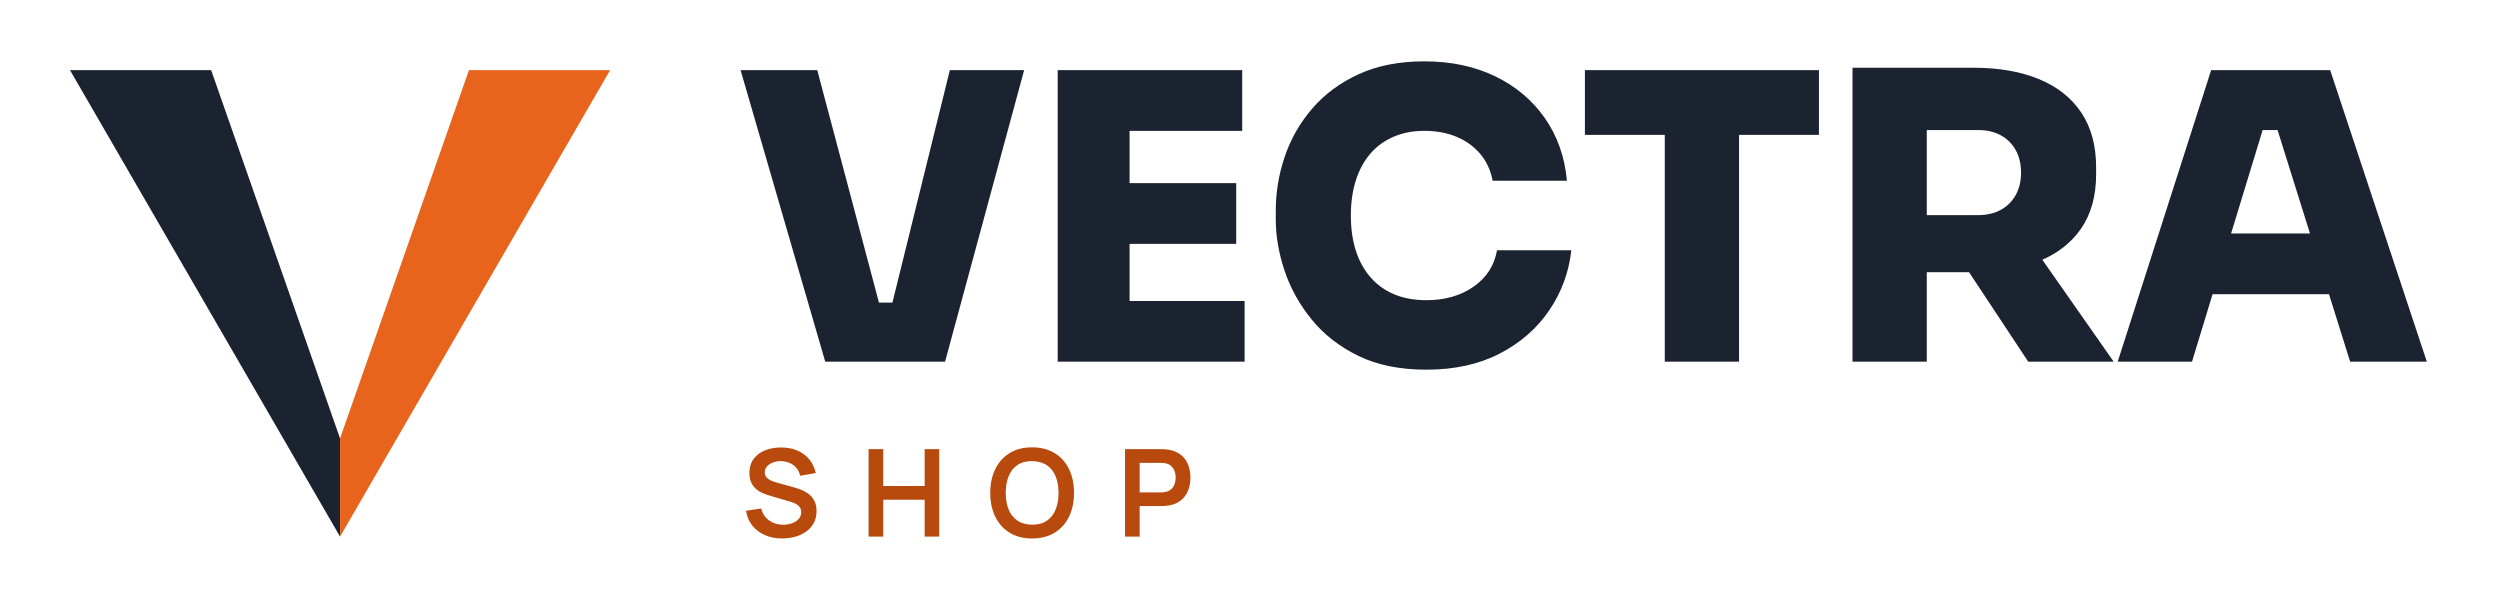
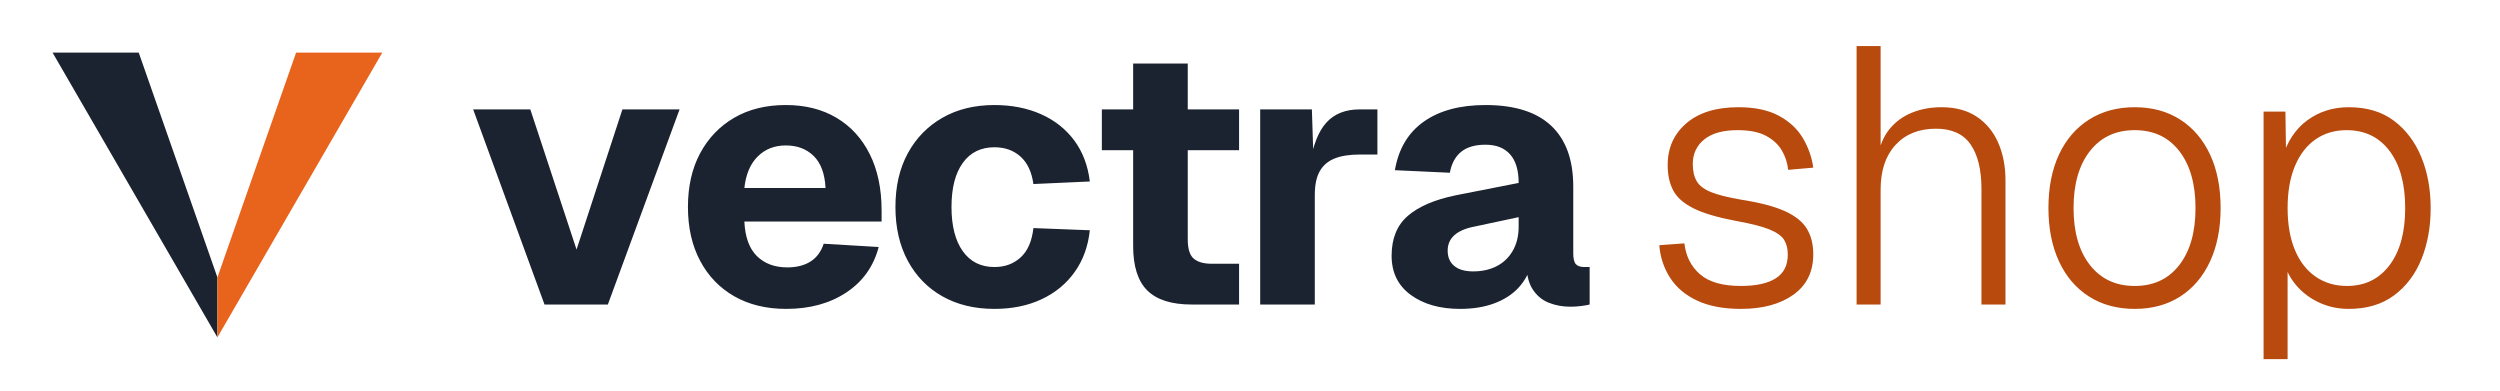
- <svg xmlns="http://www.w3.org/2000/svg" viewBox="0 0 857.45 208.00" width="857" height="208" role="img" aria-label="Vectra Shop">
-   <polygon fill="#1B2330" points="24.00,24.00 72.42,24.00 116.63,150.32 116.63,184.00" />
-   <polygon fill="#E8641C" points="209.26,24.00 160.84,24.00 116.63,150.32 116.63,184.00" />
-   <path fill="#1B2330" transform="translate(251.26,124.00)" d="M31.781 0.0 2.74 -100.0H29.041L50.822 -17.945L46.027 -20.274H59.178L54.247 -17.945L74.521 -100.0H100.0L72.877 0.0ZM111.507 0.0V-100.0H136.164V0.0ZM133.425 0.0V-20.822H175.616V0.0ZM133.425 -40.411V-61.233H172.74V-40.411ZM133.425 -79.178V-100.0H174.795V-79.178ZM237.945 2.74Q224.384 2.74 214.658 -1.986Q204.932 -6.712 198.63 -14.452Q192.329 -22.192 189.315 -31.233Q186.301 -40.274 186.301 -48.767V-51.781Q186.301 -61.233 189.384 -70.342Q192.466 -79.452 198.836 -86.849Q205.205 -94.247 214.795 -98.63Q224.384 -103.014 237.26 -103.014Q250.959 -103.014 261.575 -97.877Q272.192 -92.74 278.63 -83.493Q285.068 -74.247 286.164 -62.055H260.685Q259.726 -67.26 256.575 -71.096Q253.425 -74.932 248.493 -77.055Q243.562 -79.178 237.26 -79.178Q231.37 -79.178 226.644 -77.123Q221.918 -75.068 218.699 -71.301Q215.479 -67.534 213.767 -62.192Q212.055 -56.849 212.055 -50.137Q212.055 -43.425 213.767 -38.082Q215.479 -32.74 218.836 -28.904Q222.192 -25.068 226.986 -23.082Q231.781 -21.096 237.945 -21.096Q247.534 -21.096 254.178 -25.753Q260.822 -30.411 262.192 -38.219H287.671Q286.438 -26.986 280.137 -17.671Q273.836 -8.356 263.151 -2.808Q252.466 2.74 237.945 2.74ZM319.726 0.0V-80.548H345.205V0.0ZM292.329 -77.808V-100.0H372.603V-77.808ZM384.11 0.0V-100.822H409.589V0.0ZM444.384 0.0 416.301 -42.466H443.973L473.699 0.0ZM403.151 -30.685V-50.274H427.123Q431.644 -50.274 434.932 -52.055Q438.219 -53.836 440.068 -57.123Q441.918 -60.411 441.918 -64.795Q441.918 -69.315 440.068 -72.603Q438.219 -75.89 434.932 -77.671Q431.644 -79.452 427.123 -79.452H403.151V-100.822H425.616Q438.63 -100.822 448.082 -96.918Q457.534 -93.014 462.603 -85.411Q467.671 -77.808 467.671 -66.575V-64.384Q467.671 -53.151 462.534 -45.685Q457.397 -38.219 448.014 -34.452Q438.63 -30.685 425.616 -30.685ZM475.068 0.0 507.123 -100.0H547.945L581.096 0.0H554.795L529.041 -82.192L536.301 -79.452H518.219L525.616 -82.192L500.548 0.0ZM501.233 -23.151 508.904 -43.973H546.849L554.521 -23.151Z" />
-   <path fill="#B84A0D" transform="translate(254.26,184.00)" d="M14.021 0.625Q10.729 0.625 8.094 -0.521Q5.458 -1.667 3.76 -3.802Q2.063 -5.938 1.604 -8.875L6.813 -9.667Q7.479 -7 9.552 -5.542Q11.625 -4.083 14.333 -4.083Q15.938 -4.083 17.354 -4.583Q18.771 -5.083 19.656 -6.042Q20.542 -7 20.542 -8.396Q20.542 -9.021 20.333 -9.552Q20.125 -10.083 19.719 -10.5Q19.313 -10.917 18.677 -11.26Q18.042 -11.604 17.208 -11.854L9.458 -14.146Q8.458 -14.438 7.302 -14.927Q6.146 -15.417 5.115 -16.281Q4.083 -17.146 3.427 -18.49Q2.771 -19.833 2.771 -21.813Q2.771 -24.708 4.24 -26.677Q5.708 -28.646 8.198 -29.625Q10.688 -30.604 13.729 -30.583Q16.813 -30.563 19.229 -29.531Q21.646 -28.5 23.271 -26.542Q24.896 -24.583 25.563 -21.813L20.167 -20.875Q19.833 -22.458 18.885 -23.573Q17.938 -24.688 16.573 -25.271Q15.208 -25.854 13.667 -25.896Q12.167 -25.917 10.885 -25.448Q9.604 -24.979 8.823 -24.104Q8.042 -23.229 8.042 -22.063Q8.042 -20.958 8.708 -20.26Q9.375 -19.563 10.365 -19.156Q11.354 -18.75 12.375 -18.479L17.75 -16.979Q18.854 -16.688 20.229 -16.188Q21.604 -15.688 22.875 -14.792Q24.146 -13.896 24.969 -12.438Q25.792 -10.979 25.792 -8.729Q25.792 -6.396 24.823 -4.635Q23.854 -2.875 22.208 -1.708Q20.563 -0.542 18.448 0.042Q16.333 0.625 14.021 0.625ZM43.646 0.0V-30H48.667V-17.375H62.875V-30H67.875V0.0H62.875V-12.667H48.667V0.0ZM99.729 0.625Q95.229 0.625 92.021 -1.344Q88.813 -3.313 87.094 -6.833Q85.375 -10.354 85.375 -15Q85.375 -19.646 87.094 -23.167Q88.813 -26.688 92.021 -28.656Q95.229 -30.625 99.729 -30.625Q104.229 -30.625 107.448 -28.656Q110.667 -26.688 112.385 -23.167Q114.104 -19.646 114.104 -15Q114.104 -10.354 112.385 -6.833Q110.667 -3.313 107.448 -1.344Q104.229 0.625 99.729 0.625ZM99.729 -4.104Q102.75 -4.083 104.76 -5.438Q106.771 -6.792 107.781 -9.25Q108.792 -11.708 108.792 -15Q108.792 -18.292 107.781 -20.719Q106.771 -23.146 104.76 -24.5Q102.75 -25.854 99.729 -25.896Q96.708 -25.917 94.708 -24.562Q92.708 -23.208 91.698 -20.75Q90.688 -18.292 90.688 -15Q90.688 -11.708 91.688 -9.281Q92.688 -6.854 94.698 -5.5Q96.708 -4.146 99.729 -4.104ZM131.604 0.0V-30H144Q144.438 -30 145.125 -29.969Q145.813 -29.938 146.396 -29.833Q149 -29.438 150.698 -28.104Q152.396 -26.771 153.219 -24.74Q154.042 -22.708 154.042 -20.229Q154.042 -17.771 153.208 -15.74Q152.375 -13.708 150.677 -12.375Q148.979 -11.042 146.396 -10.646Q145.813 -10.563 145.115 -10.521Q144.417 -10.479 144 -10.479H136.625V0.0ZM136.625 -15.167H143.792Q144.208 -15.167 144.729 -15.208Q145.25 -15.25 145.688 -15.375Q146.938 -15.688 147.656 -16.479Q148.375 -17.271 148.677 -18.271Q148.979 -19.271 148.979 -20.229Q148.979 -21.188 148.677 -22.198Q148.375 -23.208 147.656 -24.0Q146.938 -24.792 145.688 -25.104Q145.25 -25.229 144.729 -25.26Q144.208 -25.292 143.792 -25.292H136.625Z" />
+ <svg xmlns="http://www.w3.org/2000/svg" viewBox="0 0 1141.37 178.00" width="1141" height="178" role="img" aria-label="Vectra Shop">
+   <polygon fill="#1B2330" points="24.00,24.00 63.34,24.00 99.26,126.63 99.26,154.00" />
+   <polygon fill="#E8641C" points="174.53,24.00 135.18,24.00 99.26,126.63 99.26,154.00" />
+   <path fill="#1B2330" transform="translate(212.53,139.00)" d="M36.065 0.0 3.49 -89.082H29.583L50.69 -25.096L71.631 -89.082H97.724L64.983 0.0ZM146.42 1.994Q132.792 1.994 122.737 -3.739Q112.682 -9.473 107.114 -19.944Q101.546 -30.414 101.546 -44.541Q101.546 -58.668 107.114 -69.055Q112.682 -79.442 122.654 -85.259Q132.625 -91.076 146.254 -91.076Q159.549 -91.076 169.355 -85.259Q179.161 -79.442 184.562 -68.639Q189.963 -57.837 189.963 -42.879V-37.893H127.307Q127.806 -27.256 133.041 -22.104Q138.276 -16.952 146.918 -16.952Q153.234 -16.952 157.472 -19.611Q161.71 -22.27 163.538 -27.755L188.634 -26.259Q185.144 -12.963 173.842 -5.485Q162.541 1.994 146.42 1.994ZM127.307 -53.183H164.369Q163.87 -62.989 158.968 -67.808Q154.065 -72.628 146.254 -72.628Q138.442 -72.628 133.373 -67.559Q128.304 -62.49 127.307 -53.183ZM241.485 1.994Q227.856 1.994 217.718 -3.739Q207.58 -9.473 201.93 -19.944Q196.279 -30.414 196.279 -44.541Q196.279 -58.668 201.93 -69.055Q207.58 -79.442 217.718 -85.259Q227.856 -91.076 241.485 -91.076Q253.285 -91.076 262.675 -86.921Q272.065 -82.766 277.882 -74.955Q283.699 -67.144 285.028 -56.175L259.268 -55.011Q258.104 -63.321 253.368 -67.559Q248.631 -71.797 241.485 -71.797Q232.177 -71.797 227.025 -64.651Q221.873 -57.504 221.873 -44.541Q221.873 -31.577 227.025 -24.348Q232.177 -17.118 241.485 -17.118Q248.631 -17.118 253.451 -21.523Q258.27 -25.927 259.268 -34.901L285.028 -33.904Q283.865 -22.935 278.131 -14.875Q272.397 -6.814 263.007 -2.41Q253.617 1.994 241.485 1.994ZM331.563 0.0Q317.769 0.0 311.287 -6.399Q304.806 -12.797 304.806 -26.758V-110.023H329.735V-29.749Q329.735 -23.268 332.477 -20.941Q335.22 -18.614 340.704 -18.614H353.169V0.0ZM290.513 -70.468V-89.082H353.169V-70.468ZM362.808 0.0V-89.082H386.408L387.239 -63.155L385.411 -63.654Q387.572 -77.115 393.056 -83.099Q398.541 -89.082 408.18 -89.082H416.324V-68.473H408.18Q401.2 -68.473 396.713 -66.645Q392.225 -64.817 389.982 -60.828Q387.738 -56.839 387.738 -50.025V0.0ZM454.051 1.994Q440.256 1.994 431.531 -4.404Q422.806 -10.803 422.806 -22.27Q422.806 -34.07 430.201 -40.469Q437.597 -46.868 452.056 -49.859L480.808 -55.51Q480.808 -64.152 476.903 -68.556Q472.997 -72.961 465.685 -72.961Q458.538 -72.961 454.549 -69.72Q450.561 -66.479 449.397 -60.163L424.301 -61.327Q426.794 -75.952 437.514 -83.514Q448.234 -91.076 465.685 -91.076Q485.628 -91.076 495.683 -81.603Q505.738 -72.13 505.738 -53.848V-23.434Q505.738 -19.611 506.985 -18.365Q508.231 -17.118 510.724 -17.118H513.217V0.0Q512.054 0.332 509.477 0.665Q506.901 0.997 504.408 0.997Q499.09 0.997 494.52 -0.831Q489.949 -2.659 487.124 -7.063Q484.299 -11.468 484.299 -19.611L486.459 -17.949Q484.797 -11.966 480.559 -7.479Q476.321 -2.992 469.59 -0.499Q462.859 1.994 454.051 1.994ZM460.034 -15.124Q466.183 -15.124 470.837 -17.534Q475.49 -19.944 478.149 -24.597Q480.808 -29.251 480.808 -35.566V-39.887L460.532 -35.566Q454.549 -34.403 451.475 -31.661Q448.4 -28.918 448.4 -24.597Q448.4 -20.11 451.392 -17.617Q454.383 -15.124 460.034 -15.124Z" />
+   <path fill="#B84A0D" transform="translate(749.90,139.00)" d="M44.873 1.994Q33.073 1.994 25.013 -1.745Q16.952 -5.485 12.631 -12.132Q8.31 -18.78 7.645 -27.09L19.113 -27.921Q20.11 -19.113 26.259 -13.794Q32.408 -8.476 44.873 -8.476Q55.344 -8.476 60.828 -11.966Q66.313 -15.456 66.313 -22.769Q66.313 -26.758 64.651 -29.5Q62.989 -32.242 57.837 -34.32Q52.685 -36.397 42.38 -38.225Q30.082 -40.552 23.351 -43.876Q16.62 -47.2 14.044 -52.02Q11.468 -56.839 11.468 -63.654Q11.468 -75.454 20.027 -82.766Q28.586 -90.079 43.71 -90.079Q55.011 -90.079 62.241 -86.173Q69.47 -82.268 73.21 -75.952Q76.949 -69.637 77.946 -62.49L66.479 -61.493Q65.98 -66.313 63.57 -70.385Q61.161 -74.456 56.341 -77.032Q51.521 -79.608 43.377 -79.608Q33.406 -79.608 28.17 -75.37Q22.935 -71.132 22.935 -64.152Q22.935 -59.332 24.763 -56.258Q26.592 -53.183 31.411 -51.272Q36.231 -49.361 45.039 -47.865Q57.837 -45.87 64.983 -42.63Q72.13 -39.389 75.038 -34.569Q77.946 -29.749 77.946 -22.935Q77.946 -10.969 68.889 -4.487Q59.831 1.994 44.873 1.994ZM97.724 0.0V-118.0H108.693V-67.144L107.363 -67.31Q108.693 -75.121 112.765 -80.107Q116.837 -85.093 122.986 -87.586Q129.135 -90.079 136.448 -90.079Q146.087 -90.079 152.569 -85.758Q159.051 -81.437 162.375 -73.875Q165.699 -66.313 165.699 -56.673V0.0H154.73V-52.685Q154.73 -65.98 149.744 -73.127Q144.758 -80.273 133.955 -80.273Q122.321 -80.273 115.507 -72.877Q108.693 -65.482 108.693 -52.518V0.0ZM224.699 1.994Q212.732 1.994 203.841 -3.656Q194.949 -9.307 190.13 -19.694Q185.31 -30.082 185.31 -44.042Q185.31 -58.169 190.13 -68.473Q194.949 -78.777 203.841 -84.428Q212.732 -90.079 224.699 -90.079Q236.665 -90.079 245.473 -84.428Q254.282 -78.777 259.101 -68.473Q263.921 -58.169 263.921 -44.042Q263.921 -30.082 259.101 -19.694Q254.282 -9.307 245.473 -3.656Q236.665 1.994 224.699 1.994ZM224.699 -8.476Q237.662 -8.476 245.058 -18.032Q252.454 -27.589 252.454 -44.042Q252.454 -60.496 245.058 -70.052Q237.662 -79.608 224.699 -79.608Q211.735 -79.608 204.256 -70.052Q196.777 -60.496 196.777 -44.042Q196.777 -27.589 204.256 -18.032Q211.735 -8.476 224.699 -8.476ZM283.532 24.93V-88.085H293.504L293.837 -65.814L292.008 -66.645Q295.332 -78.113 303.476 -84.096Q311.62 -90.079 322.423 -90.079Q334.887 -90.079 343.114 -83.846Q351.341 -77.614 355.579 -67.227Q359.817 -56.839 359.817 -44.042Q359.817 -31.245 355.662 -20.858Q351.507 -10.47 343.197 -4.238Q334.887 1.994 322.423 1.994Q315.11 1.994 308.877 -0.914Q302.645 -3.823 298.407 -8.808Q294.169 -13.794 292.673 -20.11L294.501 -22.27V24.93ZM321.592 -8.476Q333.89 -8.476 341.037 -17.949Q348.183 -27.423 348.183 -44.042Q348.183 -60.662 341.037 -70.135Q333.89 -79.608 321.425 -79.608Q313.282 -79.608 307.215 -75.37Q301.149 -71.132 297.825 -63.155Q294.501 -55.177 294.501 -44.042Q294.501 -32.907 297.825 -24.93Q301.149 -16.952 307.299 -12.714Q313.448 -8.476 321.592 -8.476Z" />
</svg>
